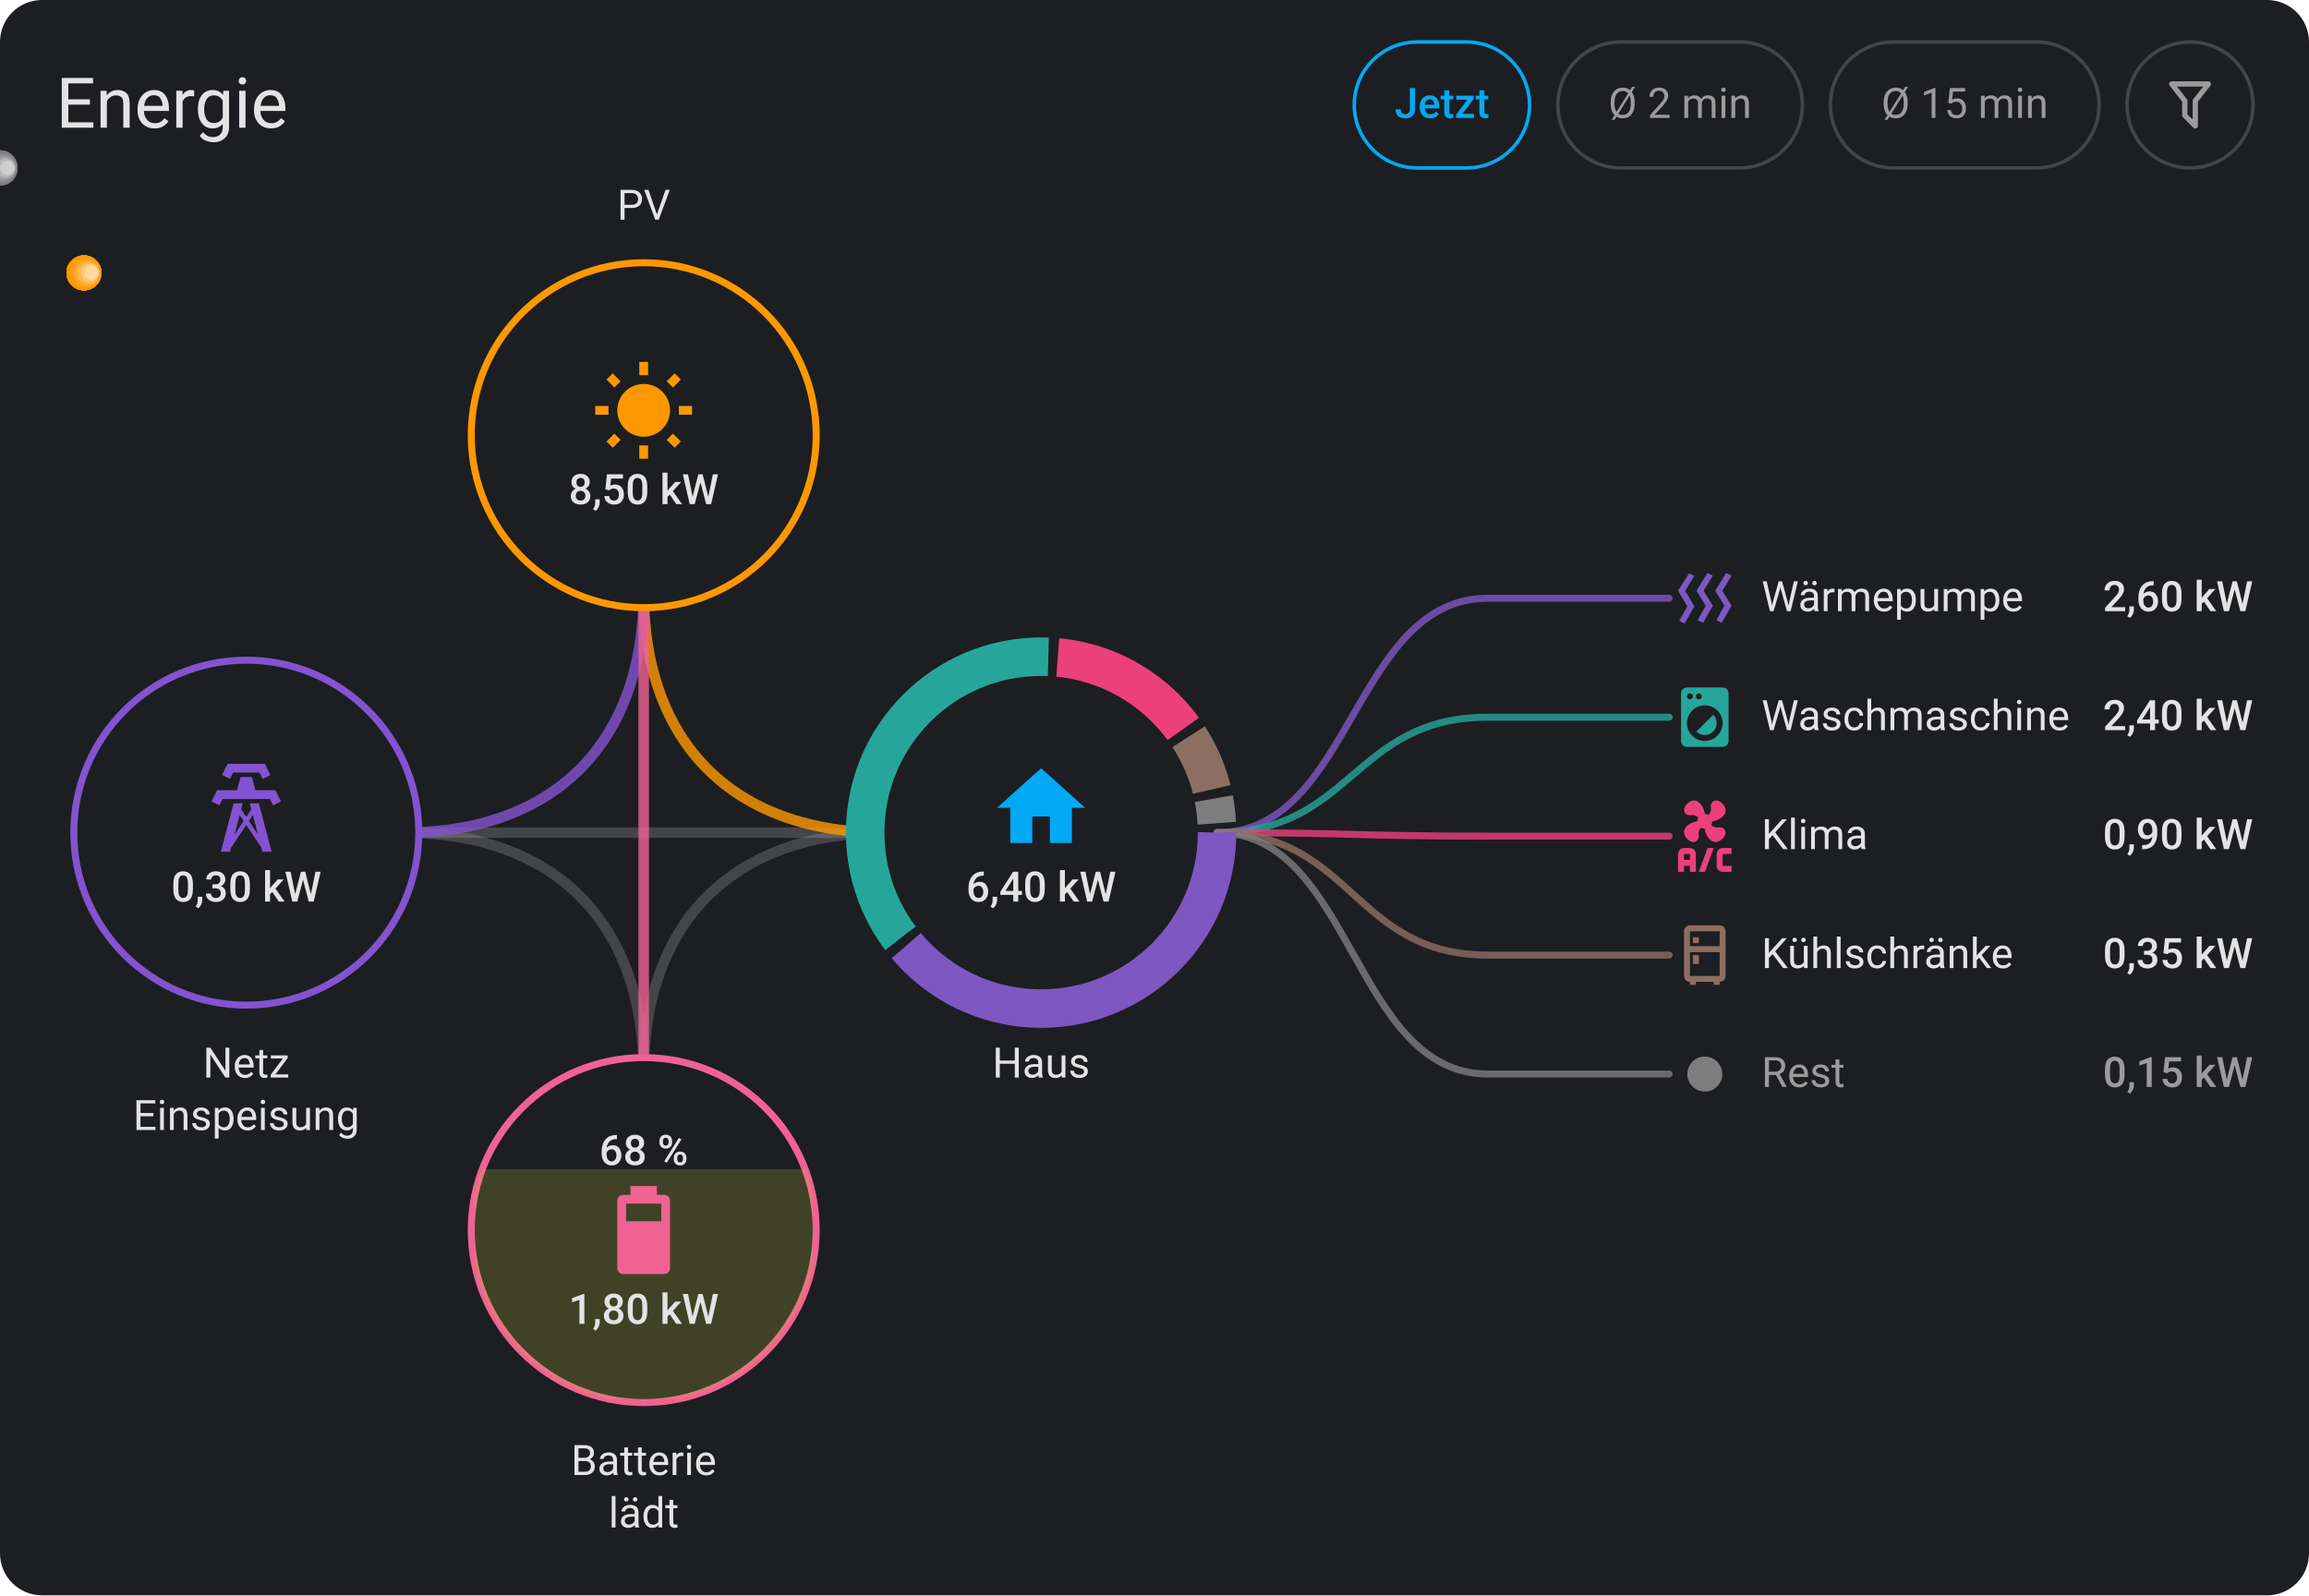
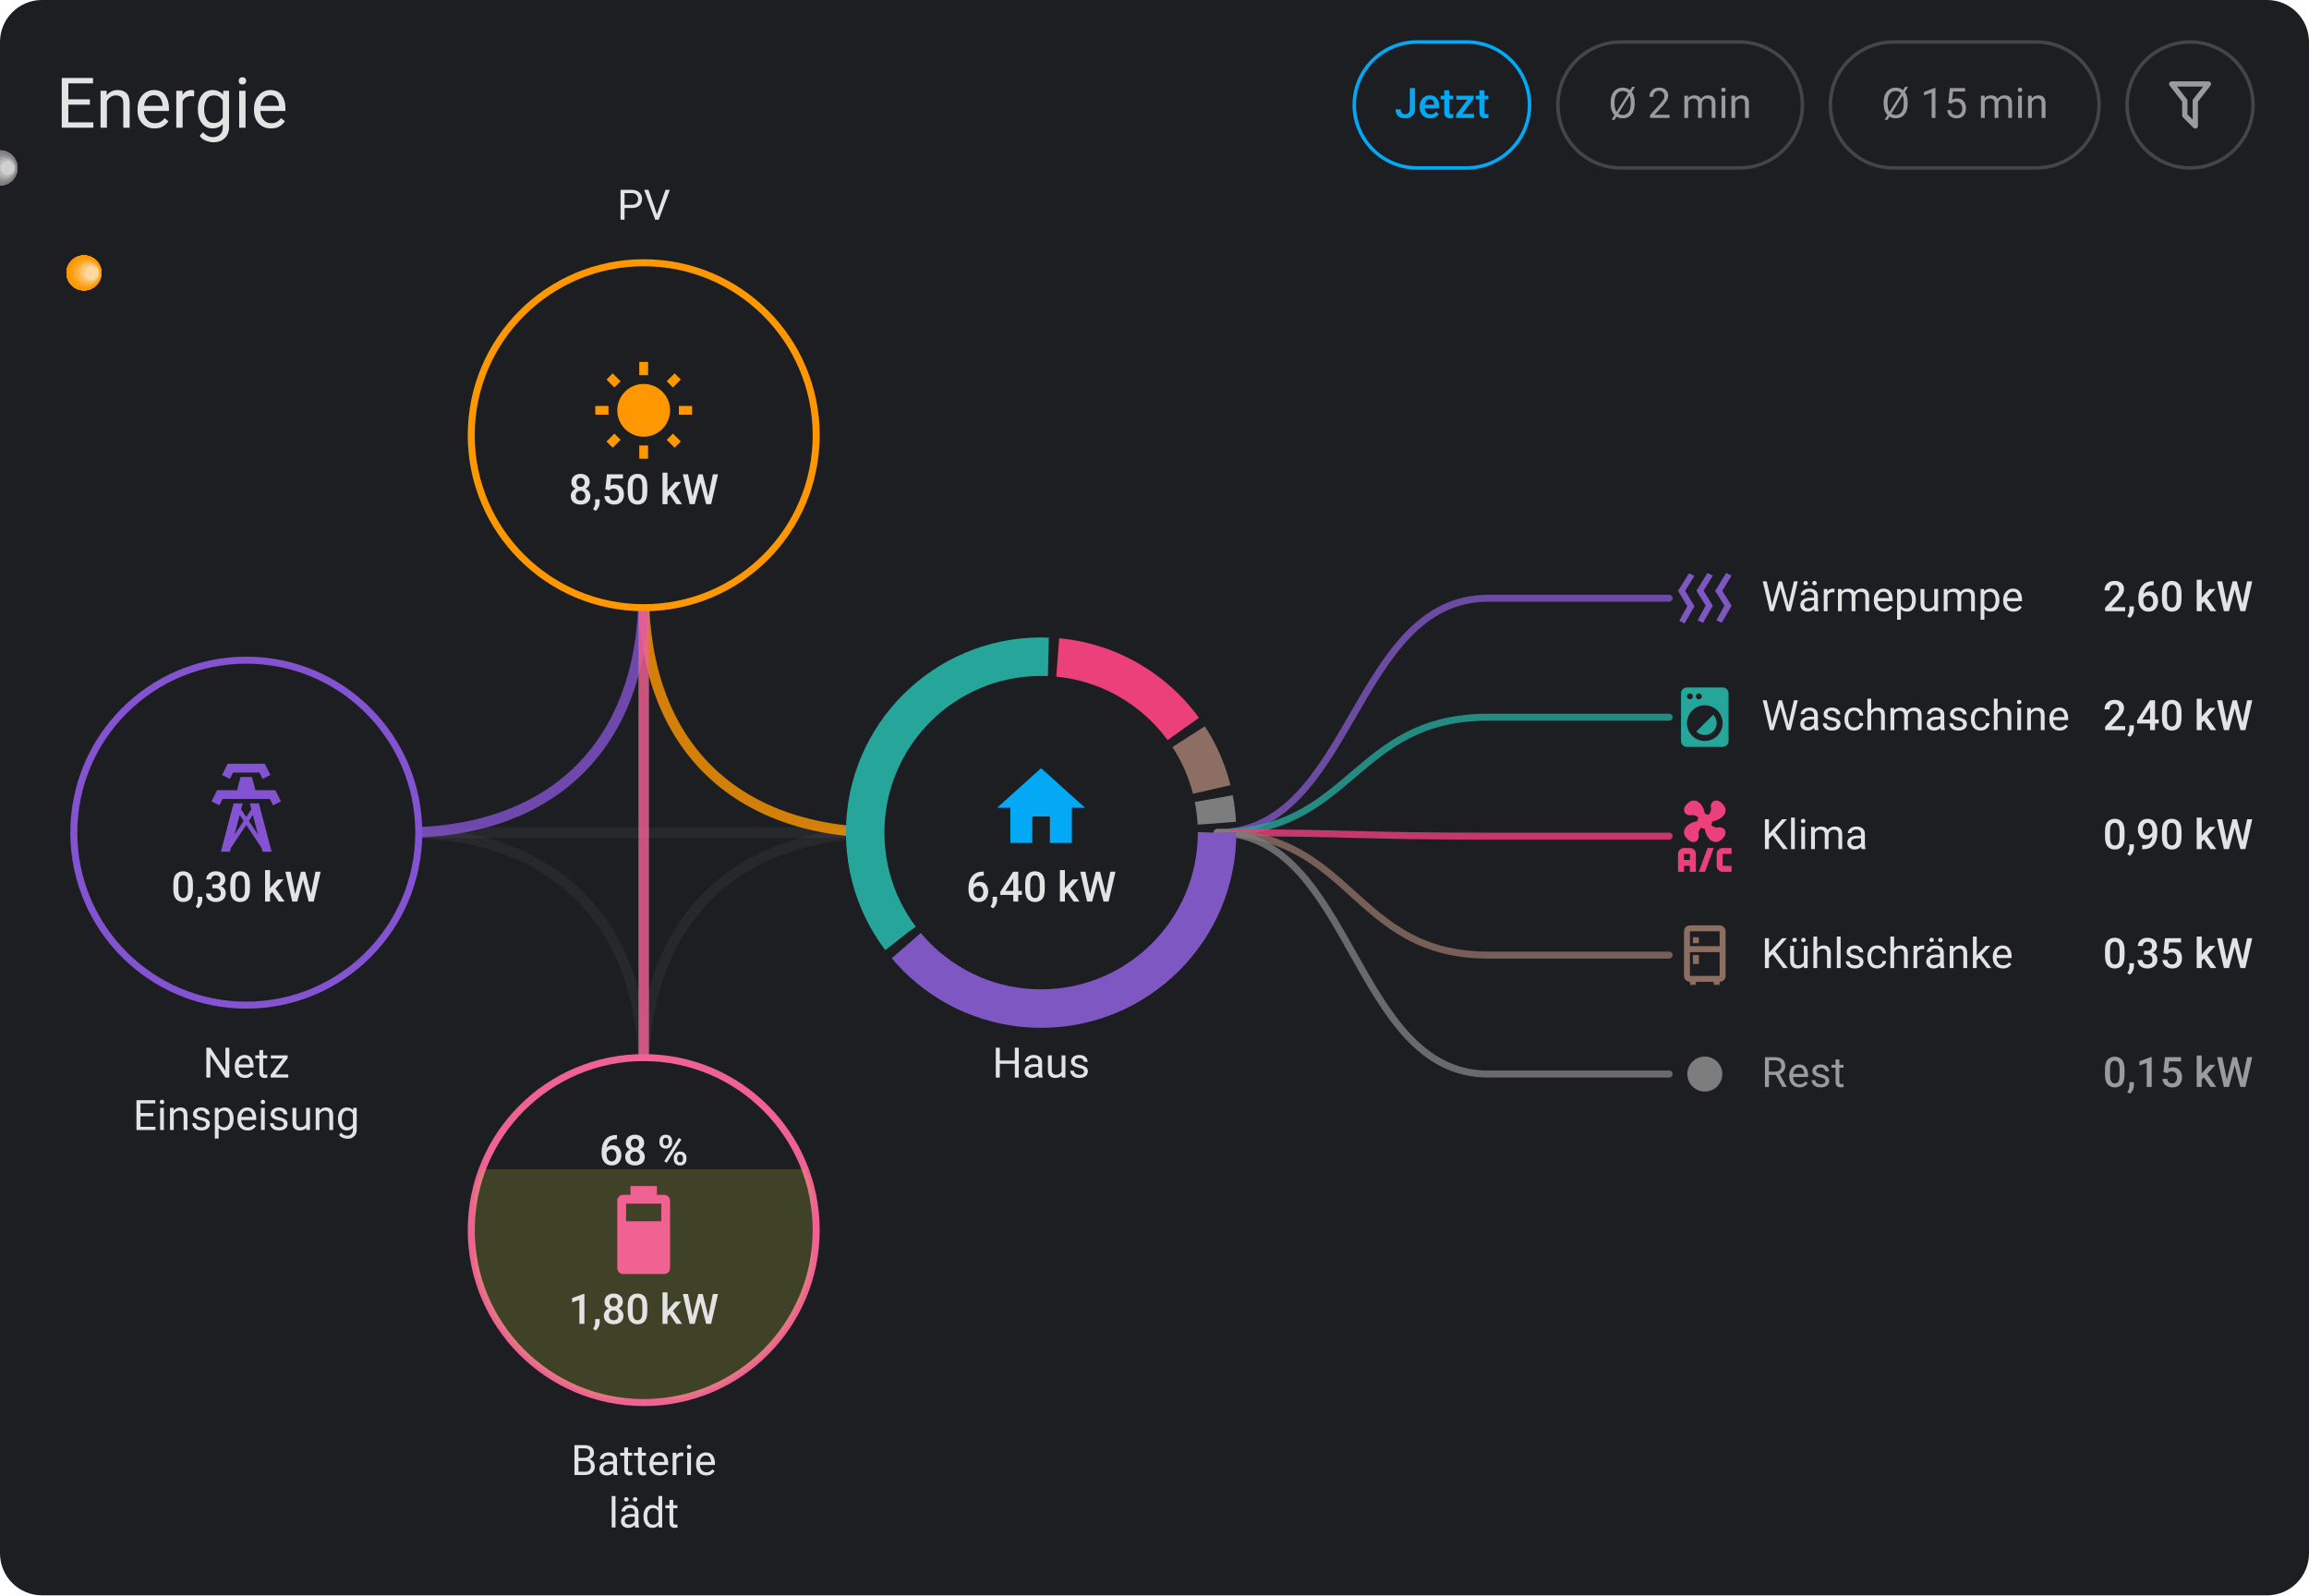
<svg xmlns="http://www.w3.org/2000/svg" xmlns:xlink="http://www.w3.org/1999/xlink" width="660" height="456" viewBox="0 0 660 456" role="img" aria-label="EnerLens Card">
  <rect x="0" y="0" width="660.0" height="456.0" rx="12" fill="rgb(29, 30, 33)" />
  <g transform="translate(24,78) scale(0.8)">
-     <path d="M114,200 L286,200" fill="none" stroke="rgba(160, 160, 160, 0.3)" stroke-width="3.75px" stroke-linecap="round" opacity="1" />
-     <path d="M114,200 C168,200 200,232 200,286" fill="none" stroke="rgba(160, 160, 160, 0.3)" stroke-width="3.75px" stroke-linecap="round" opacity="1" />
-     <path d="M200,286 C200,232 232,200 286,200" fill="none" stroke="rgba(160, 160, 160, 0.3)" stroke-width="3.75px" stroke-linecap="round" opacity="1" />
+     <path d="M114,200 L286,200" fill="none" stroke="rgba(160, 160, 160, 0.3)" stroke-width="3.75px" stroke-linecap="round" opacity="0.25" />
+     <path d="M114,200 C168,200 200,232 200,286" fill="none" stroke="rgba(160, 160, 160, 0.3)" stroke-width="3.75px" stroke-linecap="round" opacity="0.25" />
+     <path d="M200,286 C200,232 232,200 286,200" fill="none" stroke="rgba(160, 160, 160, 0.3)" stroke-width="3.75px" stroke-linecap="round" opacity="0.25" />
    <path d="M200,114 C200,168 232,200 286,200" fill="none" stroke="rgb(255, 152, 0)" stroke-width="3.75px" stroke-linecap="round" opacity="0.8" />
    <path d="M200,114 C200,168 168,200 114,200" fill="none" stroke="rgb(131, 83, 209)" stroke-width="3.75px" stroke-linecap="round" opacity="0.8" />
    <path d="M200,114 L200,286" fill="none" stroke="rgb(240, 98, 146)" stroke-width="3.75px" stroke-linecap="round" opacity="0.8" />
    <g>
      <circle cx="0.00" r="6.25" fill="rgb(240, 98, 146)" />
      <circle cx="0.53" r="5.50" fill="rgb(243, 129, 168)" fill-opacity="0.316" />
      <circle cx="1.05" r="4.75" fill="rgb(246, 161, 190)" fill-opacity="0.316" />
      <circle cx="1.57" r="4.00" fill="rgb(249, 192, 211)" fill-opacity="0.316" />
      <circle cx="2.10" r="3.25" fill="rgb(252, 224, 233)" fill-opacity="0.316" />
      <circle cx="2.63" r="2.50" fill="rgb(255, 255, 255)" fill-opacity="0.316" />
-       <animateMotion dur="1.10s" repeatCount="indefinite" begin="-0.72s" path="M 200 114 L 200 286" rotate="auto" />
+       <animateMotion dur="1.10s" repeatCount="indefinite" begin="-0.33s" path="M 200 114 L 200 286" rotate="auto" />
    </g>
    <g>
      <circle cx="0.00" r="6.25" fill="rgb(240, 98, 146)" />
      <circle cx="0.53" r="5.50" fill="rgb(243, 129, 168)" fill-opacity="0.316" />
      <circle cx="1.05" r="4.75" fill="rgb(246, 161, 190)" fill-opacity="0.316" />
      <circle cx="1.57" r="4.00" fill="rgb(249, 192, 211)" fill-opacity="0.316" />
      <circle cx="2.10" r="3.25" fill="rgb(252, 224, 233)" fill-opacity="0.316" />
      <circle cx="2.63" r="2.50" fill="rgb(255, 255, 255)" fill-opacity="0.316" />
-       <animateMotion dur="1.10s" repeatCount="indefinite" begin="-0.17s" path="M 200 114 L 200 286" rotate="auto" />
+       <animateMotion dur="1.10s" repeatCount="indefinite" begin="-0.88s" path="M 200 114 L 200 286" rotate="auto" />
    </g>
    <g>
      <circle cx="0.00" r="6.25" fill="rgb(131, 83, 209)" />
      <circle cx="0.53" r="5.50" fill="rgb(156, 117, 218)" fill-opacity="0.316" />
      <circle cx="1.05" r="4.75" fill="rgb(181, 152, 227)" fill-opacity="0.316" />
      <circle cx="1.57" r="4.00" fill="rgb(205, 186, 237)" fill-opacity="0.316" />
      <circle cx="2.10" r="3.25" fill="rgb(230, 221, 246)" fill-opacity="0.316" />
      <circle cx="2.63" r="2.50" fill="rgb(255, 255, 255)" fill-opacity="0.316" />
-       <animateMotion dur="4.50s" repeatCount="indefinite" begin="-4.02s" path="M 200 114 C 200 168 168 200 114 200" rotate="auto" />
-     </g>
-     <g>
-       <circle cx="0.00" r="6.25" fill="rgb(255, 152, 0)" />
-       <circle cx="0.53" r="5.50" fill="rgb(255, 173, 51)" fill-opacity="0.316" />
-       <circle cx="1.05" r="4.75" fill="rgb(255, 193, 102)" fill-opacity="0.316" />
-       <circle cx="1.57" r="4.00" fill="rgb(255, 214, 153)" fill-opacity="0.316" />
-       <circle cx="2.10" r="3.25" fill="rgb(255, 234, 204)" fill-opacity="0.316" />
-       <circle cx="2.63" r="2.50" fill="rgb(255, 255, 255)" fill-opacity="0.316" />
-       <animateMotion dur="1.10s" repeatCount="indefinite" begin="-0.72s" path="M 200 114 C 200 168 232 200 286 200" rotate="auto" />
-     </g>
-     <g>
-       <circle cx="0.00" r="6.25" fill="rgb(255, 152, 0)" />
-       <circle cx="0.53" r="5.50" fill="rgb(255, 173, 51)" fill-opacity="0.316" />
-       <circle cx="1.05" r="4.75" fill="rgb(255, 193, 102)" fill-opacity="0.316" />
-       <circle cx="1.57" r="4.00" fill="rgb(255, 214, 153)" fill-opacity="0.316" />
-       <circle cx="2.10" r="3.25" fill="rgb(255, 234, 204)" fill-opacity="0.316" />
-       <circle cx="2.63" r="2.50" fill="rgb(255, 255, 255)" fill-opacity="0.316" />
-       <animateMotion dur="1.10s" repeatCount="indefinite" begin="-0.94s" path="M 200 114 C 200 168 232 200 286 200" rotate="auto" />
-     </g>
-     <g>
-       <circle cx="0.00" r="6.25" fill="rgb(255, 152, 0)" />
-       <circle cx="0.53" r="5.50" fill="rgb(255, 173, 51)" fill-opacity="0.316" />
-       <circle cx="1.05" r="4.75" fill="rgb(255, 193, 102)" fill-opacity="0.316" />
-       <circle cx="1.57" r="4.00" fill="rgb(255, 214, 153)" fill-opacity="0.316" />
-       <circle cx="2.10" r="3.25" fill="rgb(255, 234, 204)" fill-opacity="0.316" />
-       <circle cx="2.63" r="2.50" fill="rgb(255, 255, 255)" fill-opacity="0.316" />
-       <animateMotion dur="1.10s" repeatCount="indefinite" begin="-0.06s" path="M 200 114 C 200 168 232 200 286 200" rotate="auto" />
-     </g>
-     <g>
-       <circle cx="0.00" r="6.25" fill="rgb(255, 152, 0)" />
-       <circle cx="0.53" r="5.50" fill="rgb(255, 173, 51)" fill-opacity="0.316" />
-       <circle cx="1.05" r="4.75" fill="rgb(255, 193, 102)" fill-opacity="0.316" />
-       <circle cx="1.57" r="4.00" fill="rgb(255, 214, 153)" fill-opacity="0.316" />
-       <circle cx="2.10" r="3.25" fill="rgb(255, 234, 204)" fill-opacity="0.316" />
-       <circle cx="2.63" r="2.50" fill="rgb(255, 255, 255)" fill-opacity="0.316" />
-       <animateMotion dur="1.10s" repeatCount="indefinite" begin="-0.28s" path="M 200 114 C 200 168 232 200 286 200" rotate="auto" />
-     </g>
-     <g>
-       <circle cx="0.00" r="6.25" fill="rgb(255, 152, 0)" />
-       <circle cx="0.53" r="5.50" fill="rgb(255, 173, 51)" fill-opacity="0.316" />
-       <circle cx="1.05" r="4.75" fill="rgb(255, 193, 102)" fill-opacity="0.316" />
-       <circle cx="1.57" r="4.00" fill="rgb(255, 214, 153)" fill-opacity="0.316" />
-       <circle cx="2.10" r="3.25" fill="rgb(255, 234, 204)" fill-opacity="0.316" />
-       <circle cx="2.63" r="2.50" fill="rgb(255, 255, 255)" fill-opacity="0.316" />
-       <animateMotion dur="1.10s" repeatCount="indefinite" begin="-0.50s" path="M 200 114 C 200 168 232 200 286 200" rotate="auto" />
+       <animateMotion dur="4.50s" repeatCount="indefinite" begin="-0.33s" path="M 200 114 C 200 168 168 200 114 200" rotate="auto" />
+     </g>
+     <g>
+       <circle cx="0.00" r="6.25" fill="rgb(255, 152, 0)" />
+       <circle cx="0.53" r="5.50" fill="rgb(255, 173, 51)" fill-opacity="0.316" />
+       <circle cx="1.05" r="4.75" fill="rgb(255, 193, 102)" fill-opacity="0.316" />
+       <circle cx="1.57" r="4.00" fill="rgb(255, 214, 153)" fill-opacity="0.316" />
+       <circle cx="2.10" r="3.25" fill="rgb(255, 234, 204)" fill-opacity="0.316" />
+       <circle cx="2.63" r="2.50" fill="rgb(255, 255, 255)" fill-opacity="0.316" />
+       <animateMotion dur="1.10s" repeatCount="indefinite" begin="-0.33s" path="M 200 114 C 200 168 232 200 286 200" rotate="auto" />
+     </g>
+     <g>
+       <circle cx="0.00" r="6.25" fill="rgb(255, 152, 0)" />
+       <circle cx="0.53" r="5.50" fill="rgb(255, 173, 51)" fill-opacity="0.316" />
+       <circle cx="1.05" r="4.75" fill="rgb(255, 193, 102)" fill-opacity="0.316" />
+       <circle cx="1.57" r="4.00" fill="rgb(255, 214, 153)" fill-opacity="0.316" />
+       <circle cx="2.10" r="3.25" fill="rgb(255, 234, 204)" fill-opacity="0.316" />
+       <circle cx="2.63" r="2.50" fill="rgb(255, 255, 255)" fill-opacity="0.316" />
+       <animateMotion dur="1.10s" repeatCount="indefinite" begin="-0.55s" path="M 200 114 C 200 168 232 200 286 200" rotate="auto" />
+     </g>
+     <g>
+       <circle cx="0.00" r="6.25" fill="rgb(255, 152, 0)" />
+       <circle cx="0.53" r="5.50" fill="rgb(255, 173, 51)" fill-opacity="0.316" />
+       <circle cx="1.05" r="4.75" fill="rgb(255, 193, 102)" fill-opacity="0.316" />
+       <circle cx="1.57" r="4.00" fill="rgb(255, 214, 153)" fill-opacity="0.316" />
+       <circle cx="2.10" r="3.25" fill="rgb(255, 234, 204)" fill-opacity="0.316" />
+       <circle cx="2.63" r="2.50" fill="rgb(255, 255, 255)" fill-opacity="0.316" />
+       <animateMotion dur="1.10s" repeatCount="indefinite" begin="-0.77s" path="M 200 114 C 200 168 232 200 286 200" rotate="auto" />
+     </g>
+     <g>
+       <circle cx="0.00" r="6.25" fill="rgb(255, 152, 0)" />
+       <circle cx="0.53" r="5.50" fill="rgb(255, 173, 51)" fill-opacity="0.316" />
+       <circle cx="1.05" r="4.75" fill="rgb(255, 193, 102)" fill-opacity="0.316" />
+       <circle cx="1.57" r="4.00" fill="rgb(255, 214, 153)" fill-opacity="0.316" />
+       <circle cx="2.10" r="3.25" fill="rgb(255, 234, 204)" fill-opacity="0.316" />
+       <circle cx="2.63" r="2.50" fill="rgb(255, 255, 255)" fill-opacity="0.316" />
+       <animateMotion dur="1.10s" repeatCount="indefinite" begin="-0.99s" path="M 200 114 C 200 168 232 200 286 200" rotate="auto" />
+     </g>
+     <g>
+       <circle cx="0.00" r="6.25" fill="rgb(255, 152, 0)" />
+       <circle cx="0.53" r="5.50" fill="rgb(255, 173, 51)" fill-opacity="0.316" />
+       <circle cx="1.05" r="4.75" fill="rgb(255, 193, 102)" fill-opacity="0.316" />
+       <circle cx="1.57" r="4.00" fill="rgb(255, 214, 153)" fill-opacity="0.316" />
+       <circle cx="2.10" r="3.25" fill="rgb(255, 234, 204)" fill-opacity="0.316" />
+       <circle cx="2.63" r="2.50" fill="rgb(255, 255, 255)" fill-opacity="0.316" />
+       <animateMotion dur="1.10s" repeatCount="indefinite" begin="-0.11s" path="M 200 114 C 200 168 232 200 286 200" rotate="auto" />
    </g>
  </g>
  <g transform="translate(0,48)">
    <path id="line-sensor-c1" d="M347.9,190.0 C386.7,190.0 386.7,123.0 425.4,123.0 L477.1,123.0" fill="none" stroke="rgb(126, 87, 194)" stroke-width="2px" stroke-linecap="round" opacity="0.8">
      <animate attributeName="d" values="M347.9,190.0 C386.7,190.0 386.7,123.0 425.4,123.0 L477.1,123.0;M347.9,190.0 C386.7,190.0 386.7,123.0 425.4,123.0 L477.1,123.0;M347.9,190.0 C386.7,190.0 386.7,157.0 425.4,157.0 L477.1,157.0;M347.9,190.0 C386.7,190.0 386.7,157.0 425.4,157.0 L477.1,157.0;M347.9,190.0 C386.7,190.0 386.7,123.0 425.4,123.0 L477.1,123.0" keyTimes="0;0.425;0.5;0.925;1" dur="8s" repeatCount="indefinite" calcMode="spline" keySplines="0 0 1 1;.4 0 .2 1;0 0 1 1;.4 0 .2 1" />
    </path>
    <g>
      <circle cx="0.00" r="5.00" fill="rgb(126, 87, 194)" />
      <circle cx="0.42" r="4.40" fill="rgb(152, 121, 206)" fill-opacity="0.316" />
      <circle cx="0.84" r="3.80" fill="rgb(178, 154, 218)" fill-opacity="0.316" />
      <circle cx="1.26" r="3.20" fill="rgb(203, 188, 231)" fill-opacity="0.316" />
      <circle cx="1.68" r="2.60" fill="rgb(229, 221, 243)" fill-opacity="0.316" />
      <circle cx="2.10" r="2.00" fill="rgb(255, 255, 255)" fill-opacity="0.316" />
-       <animateMotion dur="1.10s" repeatCount="indefinite" begin="-0.28s" rotate="auto">
+       <animateMotion dur="1.10s" repeatCount="indefinite" begin="-0.15s" rotate="auto">
        <mpath href="#line-sensor-c1" xlink:href="#line-sensor-c1" />
      </animateMotion>
    </g>
    <g>
      <circle cx="0.00" r="5.00" fill="rgb(126, 87, 194)" />
      <circle cx="0.42" r="4.40" fill="rgb(152, 121, 206)" fill-opacity="0.316" />
      <circle cx="0.84" r="3.80" fill="rgb(178, 154, 218)" fill-opacity="0.316" />
      <circle cx="1.26" r="3.20" fill="rgb(203, 188, 231)" fill-opacity="0.316" />
      <circle cx="1.68" r="2.60" fill="rgb(229, 221, 243)" fill-opacity="0.316" />
      <circle cx="2.10" r="2.00" fill="rgb(255, 255, 255)" fill-opacity="0.316" />
-       <animateMotion dur="1.10s" repeatCount="indefinite" begin="-0.65s" rotate="auto">
+       <animateMotion dur="1.10s" repeatCount="indefinite" begin="-0.52s" rotate="auto">
        <mpath href="#line-sensor-c1" xlink:href="#line-sensor-c1" />
      </animateMotion>
    </g>
    <g>
      <circle cx="0.00" r="5.00" fill="rgb(126, 87, 194)" />
      <circle cx="0.42" r="4.40" fill="rgb(152, 121, 206)" fill-opacity="0.316" />
      <circle cx="0.84" r="3.80" fill="rgb(178, 154, 218)" fill-opacity="0.316" />
      <circle cx="1.26" r="3.20" fill="rgb(203, 188, 231)" fill-opacity="0.316" />
      <circle cx="1.68" r="2.60" fill="rgb(229, 221, 243)" fill-opacity="0.316" />
      <circle cx="2.10" r="2.00" fill="rgb(255, 255, 255)" fill-opacity="0.316" />
-       <animateMotion dur="1.10s" repeatCount="indefinite" begin="-1.02s" rotate="auto">
+       <animateMotion dur="1.10s" repeatCount="indefinite" begin="-0.88s" rotate="auto">
        <mpath href="#line-sensor-c1" xlink:href="#line-sensor-c1" />
      </animateMotion>
    </g>
    <path id="line-sensor-c2" d="M347.9,190.0 C386.7,190.0 386.7,157.0 425.4,157.0 L477.1,157.0" fill="none" stroke="rgb(38, 166, 154)" stroke-width="2px" stroke-linecap="round" opacity="0.8">
      <animate attributeName="d" values="M347.9,190.0 C386.7,190.0 386.7,157.0 425.4,157.0 L477.1,157.0;M347.9,190.0 C386.7,190.0 386.7,157.0 425.4,157.0 L477.1,157.0;M347.9,190.0 C386.7,190.0 386.7,123.0 425.4,123.0 L477.1,123.0;M347.9,190.0 C386.7,190.0 386.7,123.0 425.4,123.0 L477.1,123.0;M347.9,190.0 C386.7,190.0 386.7,157.0 425.4,157.0 L477.1,157.0" keyTimes="0;0.425;0.5;0.925;1" dur="8s" repeatCount="indefinite" calcMode="spline" keySplines="0 0 1 1;.4 0 .2 1;0 0 1 1;.4 0 .2 1" />
    </path>
    <g>
      <circle cx="0.00" r="5.00" fill="rgb(38, 166, 154)" />
      <circle cx="0.42" r="4.40" fill="rgb(81, 184, 174)" fill-opacity="0.316" />
      <circle cx="0.84" r="3.80" fill="rgb(125, 202, 194)" fill-opacity="0.316" />
      <circle cx="1.26" r="3.20" fill="rgb(168, 219, 215)" fill-opacity="0.316" />
      <circle cx="1.68" r="2.60" fill="rgb(212, 237, 235)" fill-opacity="0.316" />
      <circle cx="2.10" r="2.00" fill="rgb(255, 255, 255)" fill-opacity="0.316" />
-       <animateMotion dur="1.10s" repeatCount="indefinite" begin="-0.28s" rotate="auto">
+       <animateMotion dur="1.10s" repeatCount="indefinite" begin="-0.15s" rotate="auto">
        <mpath href="#line-sensor-c2" xlink:href="#line-sensor-c2" />
      </animateMotion>
    </g>
    <g>
      <circle cx="0.00" r="5.00" fill="rgb(38, 166, 154)" />
      <circle cx="0.42" r="4.40" fill="rgb(81, 184, 174)" fill-opacity="0.316" />
      <circle cx="0.84" r="3.80" fill="rgb(125, 202, 194)" fill-opacity="0.316" />
      <circle cx="1.26" r="3.20" fill="rgb(168, 219, 215)" fill-opacity="0.316" />
      <circle cx="1.68" r="2.60" fill="rgb(212, 237, 235)" fill-opacity="0.316" />
      <circle cx="2.10" r="2.00" fill="rgb(255, 255, 255)" fill-opacity="0.316" />
-       <animateMotion dur="1.10s" repeatCount="indefinite" begin="-0.65s" rotate="auto">
+       <animateMotion dur="1.10s" repeatCount="indefinite" begin="-0.52s" rotate="auto">
        <mpath href="#line-sensor-c2" xlink:href="#line-sensor-c2" />
      </animateMotion>
    </g>
    <g>
      <circle cx="0.00" r="5.00" fill="rgb(38, 166, 154)" />
      <circle cx="0.42" r="4.40" fill="rgb(81, 184, 174)" fill-opacity="0.316" />
      <circle cx="0.84" r="3.80" fill="rgb(125, 202, 194)" fill-opacity="0.316" />
      <circle cx="1.26" r="3.20" fill="rgb(168, 219, 215)" fill-opacity="0.316" />
      <circle cx="1.68" r="2.60" fill="rgb(212, 237, 235)" fill-opacity="0.316" />
      <circle cx="2.10" r="2.00" fill="rgb(255, 255, 255)" fill-opacity="0.316" />
-       <animateMotion dur="1.10s" repeatCount="indefinite" begin="-1.02s" rotate="auto">
+       <animateMotion dur="1.10s" repeatCount="indefinite" begin="-0.88s" rotate="auto">
        <mpath href="#line-sensor-c2" xlink:href="#line-sensor-c2" />
      </animateMotion>
    </g>
    <path id="line-sensor-c3" d="M347.9,190.0 C386.7,190.0 386.7,191.0 425.4,191.0 L477.1,191.0" fill="none" stroke="rgb(236, 64, 122)" stroke-width="2px" stroke-linecap="round" opacity="0.8" />
    <g>
      <circle cx="0.00" r="5.00" fill="rgb(236, 64, 122)" />
      <circle cx="0.42" r="4.40" fill="rgb(240, 102, 149)" fill-opacity="0.316" />
      <circle cx="0.84" r="3.80" fill="rgb(244, 140, 175)" fill-opacity="0.316" />
      <circle cx="1.26" r="3.20" fill="rgb(247, 179, 202)" fill-opacity="0.316" />
      <circle cx="1.68" r="2.60" fill="rgb(251, 217, 228)" fill-opacity="0.316" />
      <circle cx="2.10" r="2.00" fill="rgb(255, 255, 255)" fill-opacity="0.316" />
-       <animateMotion dur="2.57s" repeatCount="indefinite" begin="-0.28s" rotate="auto">
+       <animateMotion dur="2.57s" repeatCount="indefinite" begin="-0.15s" rotate="auto">
        <mpath href="#line-sensor-c3" xlink:href="#line-sensor-c3" />
      </animateMotion>
    </g>
    <path id="line-sensor-c4" d="M347.9,190.0 C386.7,190.0 386.7,225.0 425.4,225.0 L477.1,225.0" fill="none" stroke="rgb(141, 110, 99)" stroke-width="2px" stroke-linecap="round" opacity="0.8" />
    <g>
      <circle cx="0.00" r="5.00" fill="rgb(141, 110, 99)" />
      <circle cx="0.42" r="4.40" fill="rgb(164, 139, 130)" fill-opacity="0.316" />
      <circle cx="0.84" r="3.80" fill="rgb(187, 168, 161)" fill-opacity="0.316" />
      <circle cx="1.26" r="3.20" fill="rgb(209, 197, 193)" fill-opacity="0.316" />
      <circle cx="1.68" r="2.60" fill="rgb(232, 226, 224)" fill-opacity="0.316" />
      <circle cx="2.10" r="2.00" fill="rgb(255, 255, 255)" fill-opacity="0.316" />
-       <animateMotion dur="4.44s" repeatCount="indefinite" begin="-0.28s" rotate="auto">
+       <animateMotion dur="4.44s" repeatCount="indefinite" begin="-0.15s" rotate="auto">
        <mpath href="#line-sensor-c4" xlink:href="#line-sensor-c4" />
      </animateMotion>
    </g>
    <path id="line--rest-" d="M347.9,190.0 C386.7,190.0 386.7,259.0 425.4,259.0 L477.1,259.0" fill="none" stroke="rgb(125, 125, 125)" stroke-width="2px" stroke-linecap="round" opacity="0.8" />
    <g>
      <circle cx="0.00" r="5.00" fill="rgb(125, 125, 125)" />
      <circle cx="0.42" r="4.40" fill="rgb(151, 151, 151)" fill-opacity="0.316" />
      <circle cx="0.84" r="3.80" fill="rgb(177, 177, 177)" fill-opacity="0.316" />
      <circle cx="1.26" r="3.20" fill="rgb(203, 203, 203)" fill-opacity="0.316" />
      <circle cx="1.68" r="2.60" fill="rgb(229, 229, 229)" fill-opacity="0.316" />
      <circle cx="2.10" r="2.00" fill="rgb(255, 255, 255)" fill-opacity="0.316" />
-       <animateMotion dur="4.50s" repeatCount="indefinite" begin="-0.28s" rotate="auto">
+       <animateMotion dur="4.50s" repeatCount="indefinite" begin="-0.15s" rotate="auto">
        <mpath href="#line--rest-" xlink:href="#line--rest-" />
      </animateMotion>
    </g>
  </g>
  <circle cx="184" cy="124.4" r="49.3" fill="rgb(29, 30, 33)" stroke="rgb(255, 152, 0)" stroke-width="2" />
  <g transform="translate(168.9,102.2) scale(1.2572)" />
  <g transform="translate(168.9,102.2) scale(1.2572)">
    <path d="M3.55 19.09L4.96 20.5L6.76 18.71L5.34 17.29M12 6C8.69 6 6 8.69 6 12S8.69 18 12 18 18 15.31 18 12C18 8.68 15.31 6 12 6M20 13H23V11H20M17.24 18.71L19.04 20.5L20.45 19.09L18.66 17.29M20.45 5L19.04 3.6L17.24 5.39L18.66 6.81M13 1H11V4H13M6.76 5.39L4.96 3.6L3.55 5L5.34 6.81L6.76 5.39M1 13H4V11H1M13 20H11V23H13" fill="rgb(255, 152, 0)" />
  </g>
  <text x="184" y="144.1" text-anchor="middle" font-size="12.0" font-weight="500" fill="rgb(227, 227, 227)" font-family="Roboto, system-ui, sans-serif" textLength="44.2" lengthAdjust="spacingAndGlyphs">8,50 kW</text>
  <text x="184" y="62.8" text-anchor="middle" font-size="12.0" font-weight="400" fill="rgb(227, 227, 227)" font-family="Roboto, system-ui, sans-serif" textLength="14.4" lengthAdjust="spacingAndGlyphs">PV</text>
  <circle cx="70.4" cy="238" r="49.3" fill="rgb(29, 30, 33)" stroke="rgb(131, 83, 209)" stroke-width="2" />
  <g transform="translate(55.3,215.8) scale(1.2572)" />
  <g transform="translate(55.3,215.8) scale(1.2572)">
    <path d="M8.28,5.45L6.5,4.55L7.76,2H16.23L17.5,4.55L15.72,5.44L15,4H9L8.28,5.45M18.62,8H14.09L13.3,5H10.7L9.91,8H5.38L4.1,10.55L5.89,11.44L6.62,10H17.38L18.1,11.45L19.89,10.56L18.62,8M17.77,22H15.7L15.46,21.1L12,15.9L8.53,21.1L8.3,22H6.23L9.12,11H11.19L10.83,12.35L12,14.1L13.16,12.35L12.81,11H14.88L17.77,22M11.4,15L10.5,13.65L9.32,18.13L11.4,15M14.68,18.12L13.5,13.64L12.6,15L14.68,18.12Z" fill="rgb(131, 83, 209)" />
  </g>
  <text x="70.4" y="257.7" text-anchor="middle" font-size="12.0" font-weight="500" fill="rgb(227, 227, 227)" font-family="Roboto, system-ui, sans-serif" textLength="44.2" lengthAdjust="spacingAndGlyphs">0,30 kW</text>
  <text x="70.4" y="308" text-anchor="middle" font-size="12.0" font-weight="400" fill="rgb(227, 227, 227)" font-family="Roboto, system-ui, sans-serif" textLength="25.7" lengthAdjust="spacingAndGlyphs">Netz</text>
  <text x="70.4" y="323" text-anchor="middle" font-size="12.0" font-weight="400" fill="rgb(227, 227, 227)" font-family="Roboto, system-ui, sans-serif" textLength="66.8" lengthAdjust="spacingAndGlyphs">Einspeisung</text>
  <circle cx="297.6" cy="238" r="49.3" fill="rgb(29, 30, 33)" stroke="rgba(0, 0, 0, 0)" stroke-width="2" />
  <g transform="translate(241.8,182.2) scale(1.1159)">
    <circle cx="50" cy="50" r="45.07" fill="none" stroke="rgb(126, 87, 194)" stroke-width="9.86" stroke-dasharray="110.16 173.04" stroke-dashoffset="0.00" stroke-linecap="butt" transform="">
      <animate attributeName="stroke" values="rgb(126, 87, 194);rgb(38, 166, 154);rgb(126, 87, 194)" keyTimes="0;0.463;0.963" calcMode="discrete" dur="8s" repeatCount="indefinite" />
    </circle>
    <circle cx="50" cy="50" r="45.07" fill="none" stroke="rgb(38, 166, 154)" stroke-width="9.86" stroke-dasharray="101.68 181.51" stroke-dashoffset="-112.57" stroke-linecap="butt" transform="">
      <animate attributeName="stroke" values="rgb(38, 166, 154);rgb(126, 87, 194);rgb(38, 166, 154)" keyTimes="0;0.463;0.963" calcMode="discrete" dur="8s" repeatCount="indefinite" />
    </circle>
    <circle cx="50" cy="50" r="45.07" fill="none" stroke="rgb(236, 64, 122)" stroke-width="9.86" stroke-dasharray="38.13 245.06" stroke-dashoffset="-216.66" stroke-linecap="butt" transform="" />
    <circle cx="50" cy="50" r="45.07" fill="none" stroke="rgb(141, 110, 99)" stroke-width="9.86" stroke-dasharray="14.83 268.36" stroke-dashoffset="-257.20" stroke-linecap="butt" transform="" />
    <circle cx="50" cy="50" r="45.07" fill="none" stroke="rgb(125, 125, 125)" stroke-width="9.86" stroke-dasharray="6.36 276.84" stroke-dashoffset="-274.43" stroke-linecap="butt" transform="" />
  </g>
  <g transform="translate(282.5,215.8) scale(1.2572)">
    <path d="M10,20V14H14V20H19V12H22L12,3L2,12H5V20H10Z" fill="rgb(3, 169, 244)" />
  </g>
  <text x="297.6" y="257.7" text-anchor="middle" font-size="12.0" font-weight="500" fill="rgb(227, 227, 227)" font-family="Roboto, system-ui, sans-serif" textLength="44.2" lengthAdjust="spacingAndGlyphs">6,40 kW</text>
  <text x="297.6" y="308" text-anchor="middle" font-size="12.0" font-weight="400" fill="rgb(227, 227, 227)" font-family="Roboto, system-ui, sans-serif" textLength="28.6" lengthAdjust="spacingAndGlyphs">Haus</text>
  <circle cx="184" cy="351.6" r="49.3" fill="rgb(29, 30, 33)" stroke="rgb(240, 98, 146)" stroke-width="2" />
-   <clipPath id="socrh6tu">
+   <clipPath id="sochwucu">
    <circle cx="184" cy="351.6" r="49.3" />
  </clipPath>
-   <rect clip-path="url(#socrh6tu)" x="135.7" y="334.2" width="96.6" height="65.7" fill="rgb(186, 196, 59)" opacity="0.22" />
+   <rect clip-path="url(#sochwucu)" x="135.7" y="334.2" width="96.6" height="65.7" fill="rgb(186, 196, 59)" opacity="0.22" />
  <g transform="translate(168.9,336.5) scale(1.2572)" />
  <g transform="translate(168.9,336.5) scale(1.2572)">
    <path d="M16,10H8V6H16M16.67,4H15V2H9V4H7.33A1.33,1.33 0 0,0 6,5.33V20.67C6,21.4 6.6,22 7.33,22H16.67A1.33,1.33 0 0,0 18,20.67V5.33C18,4.6 17.4,4 16.67,4Z" fill="rgb(240, 98, 146)" />
  </g>
  <text x="184" y="333" text-anchor="middle" font-size="12.0" font-weight="500" fill="rgb(227, 227, 227)" font-family="Roboto, system-ui, sans-serif" textLength="26.8" lengthAdjust="spacingAndGlyphs">68 %</text>
  <text x="184" y="378.4" text-anchor="middle" font-size="12.0" font-weight="500" fill="rgb(227, 227, 227)" font-family="Roboto, system-ui, sans-serif" textLength="44.2" lengthAdjust="spacingAndGlyphs">1,80 kW</text>
  <text x="184" y="421.6" text-anchor="middle" font-size="12.0" font-weight="400" fill="rgb(227, 227, 227)" font-family="Roboto, system-ui, sans-serif" textLength="44.4" lengthAdjust="spacingAndGlyphs">Batterie</text>
  <text x="184" y="436.6" text-anchor="middle" font-size="12.0" font-weight="400" fill="rgb(227, 227, 227)" font-family="Roboto, system-ui, sans-serif" textLength="21.3" lengthAdjust="spacingAndGlyphs">lädt</text>
  <text x="16" y="36.5" text-anchor="start" font-size="20.0" font-weight="400" fill="rgb(227, 227, 227)" font-family="Roboto, system-ui, sans-serif" textLength="68.3" lengthAdjust="spacingAndGlyphs">Energie</text>
  <rect x="387.1" y="12" width="50.1" height="36.0" rx="18.0" ry="18.0" fill="rgba(0, 0, 0, 0)" stroke="rgb(3, 169, 244)" stroke-width="1" />
  <text x="412.2" y="33.7" text-anchor="middle" font-size="12.0" font-weight="500" fill="rgb(3, 169, 244)" font-family="Roboto, system-ui, sans-serif" textLength="24.1" lengthAdjust="spacingAndGlyphs">Jetzt</text>
  <rect x="445.3" y="12" width="69.9" height="36.0" rx="18.0" ry="18.0" fill="rgba(0, 0, 0, 0)" stroke="rgba(160, 160, 160, 0.3)" stroke-width="1" />
  <text x="480.2" y="33.7" text-anchor="middle" font-size="12.0" font-weight="400" fill="rgb(155, 155, 155)" font-family="Roboto, system-ui, sans-serif" textLength="43.9" lengthAdjust="spacingAndGlyphs">Ø 2 min</text>
  <rect x="523.2" y="12" width="76.8" height="36.0" rx="18.0" ry="18.0" fill="rgba(0, 0, 0, 0)" stroke="rgba(160, 160, 160, 0.3)" stroke-width="1" />
  <text x="561.6" y="33.7" text-anchor="middle" font-size="12.0" font-weight="400" fill="rgb(155, 155, 155)" font-family="Roboto, system-ui, sans-serif" textLength="50.8" lengthAdjust="spacingAndGlyphs">Ø 15 min</text>
  <rect x="608" y="12" width="36.0" height="36.0" rx="18.0" ry="18.0" fill="rgba(0, 0, 0, 0)" stroke="rgba(160, 160, 160, 0.3)" stroke-width="1" />
  <g transform="translate(617,21) scale(0.75)">
    <path d="M15,19.88C15.04,20.18 14.94,20.5 14.71,20.71C14.32,21.1 13.69,21.1 13.3,20.71L9.29,16.7C9.06,16.47 8.96,16.16 9,15.87V10.75L4.21,4.62C3.87,4.19 3.95,3.56 4.38,3.22C4.57,3.08 4.78,3 5,3V3H19V3C19.22,3 19.43,3.08 19.62,3.22C20.05,3.56 20.13,4.19 19.79,4.62L15,10.75V19.88M7.04,5L11,10.06V15.58L13,17.58V10.05L16.96,5H7.04Z" fill="rgb(155, 155, 155)" />
  </g>
  <g>
    <animateTransform attributeName="transform" type="translate" values="0 0;0 0;0 34.0;0 34.0;0 0" keyTimes="0;0.425;0.5;0.925;1" dur="8s" repeatCount="indefinite" calcMode="spline" keySplines="0 0 1 1;.4 0 .2 1;0 0 1 1;.4 0 .2 1" />
    <g transform="translate(477.1,160.8) scale(0.8496)">
      <path d="M8.5 4.5L5.4 9.5L8.5 14.7L5.2 20.5L3.4 19.6L6.1 14.7L3 9.5L6.7 3.6L8.5 4.5M14.7 4.4L11.6 9.5L14.7 14.5L11.4 20.3L9.6 19.4L12.3 14.5L9.2 9.5L12.9 3.5L14.7 4.4M21 4.4L17.9 9.5L21 14.5L17.7 20.3L15.9 19.4L18.6 14.5L15.5 9.5L19.2 3.5L21 4.4" fill="rgb(126, 87, 194)" />
    </g>
    <text x="503.5" y="174.7" text-anchor="start" font-size="12.0" font-weight="400" fill="rgb(227, 227, 227)" font-family="Roboto, system-ui, sans-serif" textLength="80.4" lengthAdjust="spacingAndGlyphs">Wärmepumpe</text>
    <text x="644" y="174.7" text-anchor="end" font-size="12.0" font-weight="500" fill="rgb(227, 227, 227)" font-family="Roboto, system-ui, sans-serif" textLength="44.2" lengthAdjust="spacingAndGlyphs">2,60 kW<animate attributeName="opacity" values="1;1;0;0;1" keyTimes="0;0.425;0.5;0.925;1" dur="8s" repeatCount="indefinite" />
    </text>
    <text x="644" y="174.7" text-anchor="end" font-size="12.0" font-weight="500" fill="rgb(227, 227, 227)" font-family="Roboto, system-ui, sans-serif" textLength="44.2" lengthAdjust="spacingAndGlyphs" opacity="0">2,40 kW<animate attributeName="opacity" values="0;0;1;1;0" keyTimes="0;0.425;0.5;0.925;1" dur="8s" repeatCount="indefinite" />
    </text>
  </g>
  <g>
    <animateTransform attributeName="transform" type="translate" values="0 0;0 0;0 -34.0;0 -34.0;0 0" keyTimes="0;0.425;0.5;0.925;1" dur="8s" repeatCount="indefinite" calcMode="spline" keySplines="0 0 1 1;.4 0 .2 1;0 0 1 1;.4 0 .2 1" />
    <g transform="translate(477.1,194.8) scale(0.8496)">
      <path d="M14.83,11.17C16.39,12.73 16.39,15.27 14.83,16.83C13.27,18.39 10.73,18.39 9.17,16.83L14.83,11.17M6,2H18A2,2 0 0,1 20,4V20A2,2 0 0,1 18,22H6A2,2 0 0,1 4,20V4A2,2 0 0,1 6,2M7,4A1,1 0 0,0 6,5A1,1 0 0,0 7,6A1,1 0 0,0 8,5A1,1 0 0,0 7,4M10,4A1,1 0 0,0 9,5A1,1 0 0,0 10,6A1,1 0 0,0 11,5A1,1 0 0,0 10,4M12,8A6,6 0 0,0 6,14A6,6 0 0,0 12,20A6,6 0 0,0 18,14A6,6 0 0,0 12,8Z" fill="rgb(38, 166, 154)" />
    </g>
    <text x="503.5" y="208.7" text-anchor="start" font-size="12.0" font-weight="400" fill="rgb(227, 227, 227)" font-family="Roboto, system-ui, sans-serif" textLength="90.3" lengthAdjust="spacingAndGlyphs">Waschmaschine</text>
    <text x="644" y="208.7" text-anchor="end" font-size="12.0" font-weight="500" fill="rgb(227, 227, 227)" font-family="Roboto, system-ui, sans-serif" textLength="44.2" lengthAdjust="spacingAndGlyphs">2,40 kW<animate attributeName="opacity" values="1;1;0;0;1" keyTimes="0;0.425;0.5;0.925;1" dur="8s" repeatCount="indefinite" />
    </text>
    <text x="644" y="208.7" text-anchor="end" font-size="12.0" font-weight="500" fill="rgb(227, 227, 227)" font-family="Roboto, system-ui, sans-serif" textLength="44.2" lengthAdjust="spacingAndGlyphs" opacity="0">2,60 kW<animate attributeName="opacity" values="0;0;1;1;0" keyTimes="0;0.425;0.5;0.925;1" dur="8s" repeatCount="indefinite" />
    </text>
  </g>
  <g>
    <g transform="translate(477.1,228.8) scale(0.8496)">
      <path d="M6.59,0.66C8.93,-1.15 11.47,1.06 12.04,4.5C12.47,4.5 12.89,4.62 13.27,4.84C13.79,4.24 14.25,3.42 14.07,2.5C13.65,0.35 16.06,-1.39 18.35,1.58C20.16,3.92 17.95,6.46 14.5,7.03C14.5,7.46 14.39,7.89 14.16,8.27C14.76,8.78 15.58,9.24 16.5,9.06C18.63,8.64 20.38,11.04 17.41,13.34C15.07,15.15 12.53,12.94 11.96,9.5C11.53,9.5 11.11,9.37 10.74,9.15C10.22,9.75 9.75,10.58 9.93,11.5C10.35,13.64 7.94,15.39 5.65,12.42C3.83,10.07 6.05,7.53 9.5,6.97C9.5,6.54 9.63,6.12 9.85,5.74C9.25,5.23 8.43,4.76 7.5,4.94C5.37,5.36 3.62,2.96 6.59,0.66M5,16H7A2,2 0 0,1 9,18V24H7V22H5V24H3V18A2,2 0 0,1 5,16M5,18V20H7V18H5M12.93,16H15L12.07,24H10L12.93,16M18,16H21V18H18V22H21V24H18A2,2 0 0,1 16,22V18A2,2 0 0,1 18,16Z" fill="rgb(236, 64, 122)" />
    </g>
    <text x="503.5" y="242.7" text-anchor="start" font-size="12.0" font-weight="400" fill="rgb(227, 227, 227)" font-family="Roboto, system-ui, sans-serif" textLength="31.2" lengthAdjust="spacingAndGlyphs">Klima</text>
    <text x="644" y="242.7" text-anchor="end" font-size="12.0" font-weight="500" fill="rgb(227, 227, 227)" font-family="Roboto, system-ui, sans-serif" textLength="44.2" lengthAdjust="spacingAndGlyphs">0,90 kW</text>
  </g>
  <g>
    <g transform="translate(477.1,262.8) scale(0.8496)">
      <path d="M9,21V22H7V21A2,2 0 0,1 5,19V4A2,2 0 0,1 7,2H17A2,2 0 0,1 19,4V19A2,2 0 0,1 17,21V22H15V21H9M7,4V9H17V4H7M7,19H17V11H7V19M8,12H10V15H8V12M8,6H10V8H8V6Z" fill="rgb(141, 110, 99)" />
    </g>
    <text x="503.5" y="276.7" text-anchor="start" font-size="12.0" font-weight="400" fill="rgb(227, 227, 227)" font-family="Roboto, system-ui, sans-serif" textLength="75.9" lengthAdjust="spacingAndGlyphs">Kühlschränke</text>
    <text x="644" y="276.7" text-anchor="end" font-size="12.0" font-weight="500" fill="rgb(227, 227, 227)" font-family="Roboto, system-ui, sans-serif" textLength="44.2" lengthAdjust="spacingAndGlyphs">0,35 kW</text>
  </g>
  <g>
    <circle cx="487.3" cy="307" r="5" fill="rgb(125, 125, 125)" />
    <text x="503.5" y="310.7" text-anchor="start" font-size="12.0" font-weight="400" fill="rgb(155, 155, 155)" font-family="Roboto, system-ui, sans-serif" textLength="24.1" lengthAdjust="spacingAndGlyphs">Rest</text>
    <text x="644" y="310.7" text-anchor="end" font-size="12.0" font-weight="500" fill="rgb(155, 155, 155)" font-family="Roboto, system-ui, sans-serif" textLength="44.2" lengthAdjust="spacingAndGlyphs">0,15 kW</text>
  </g>
</svg>
